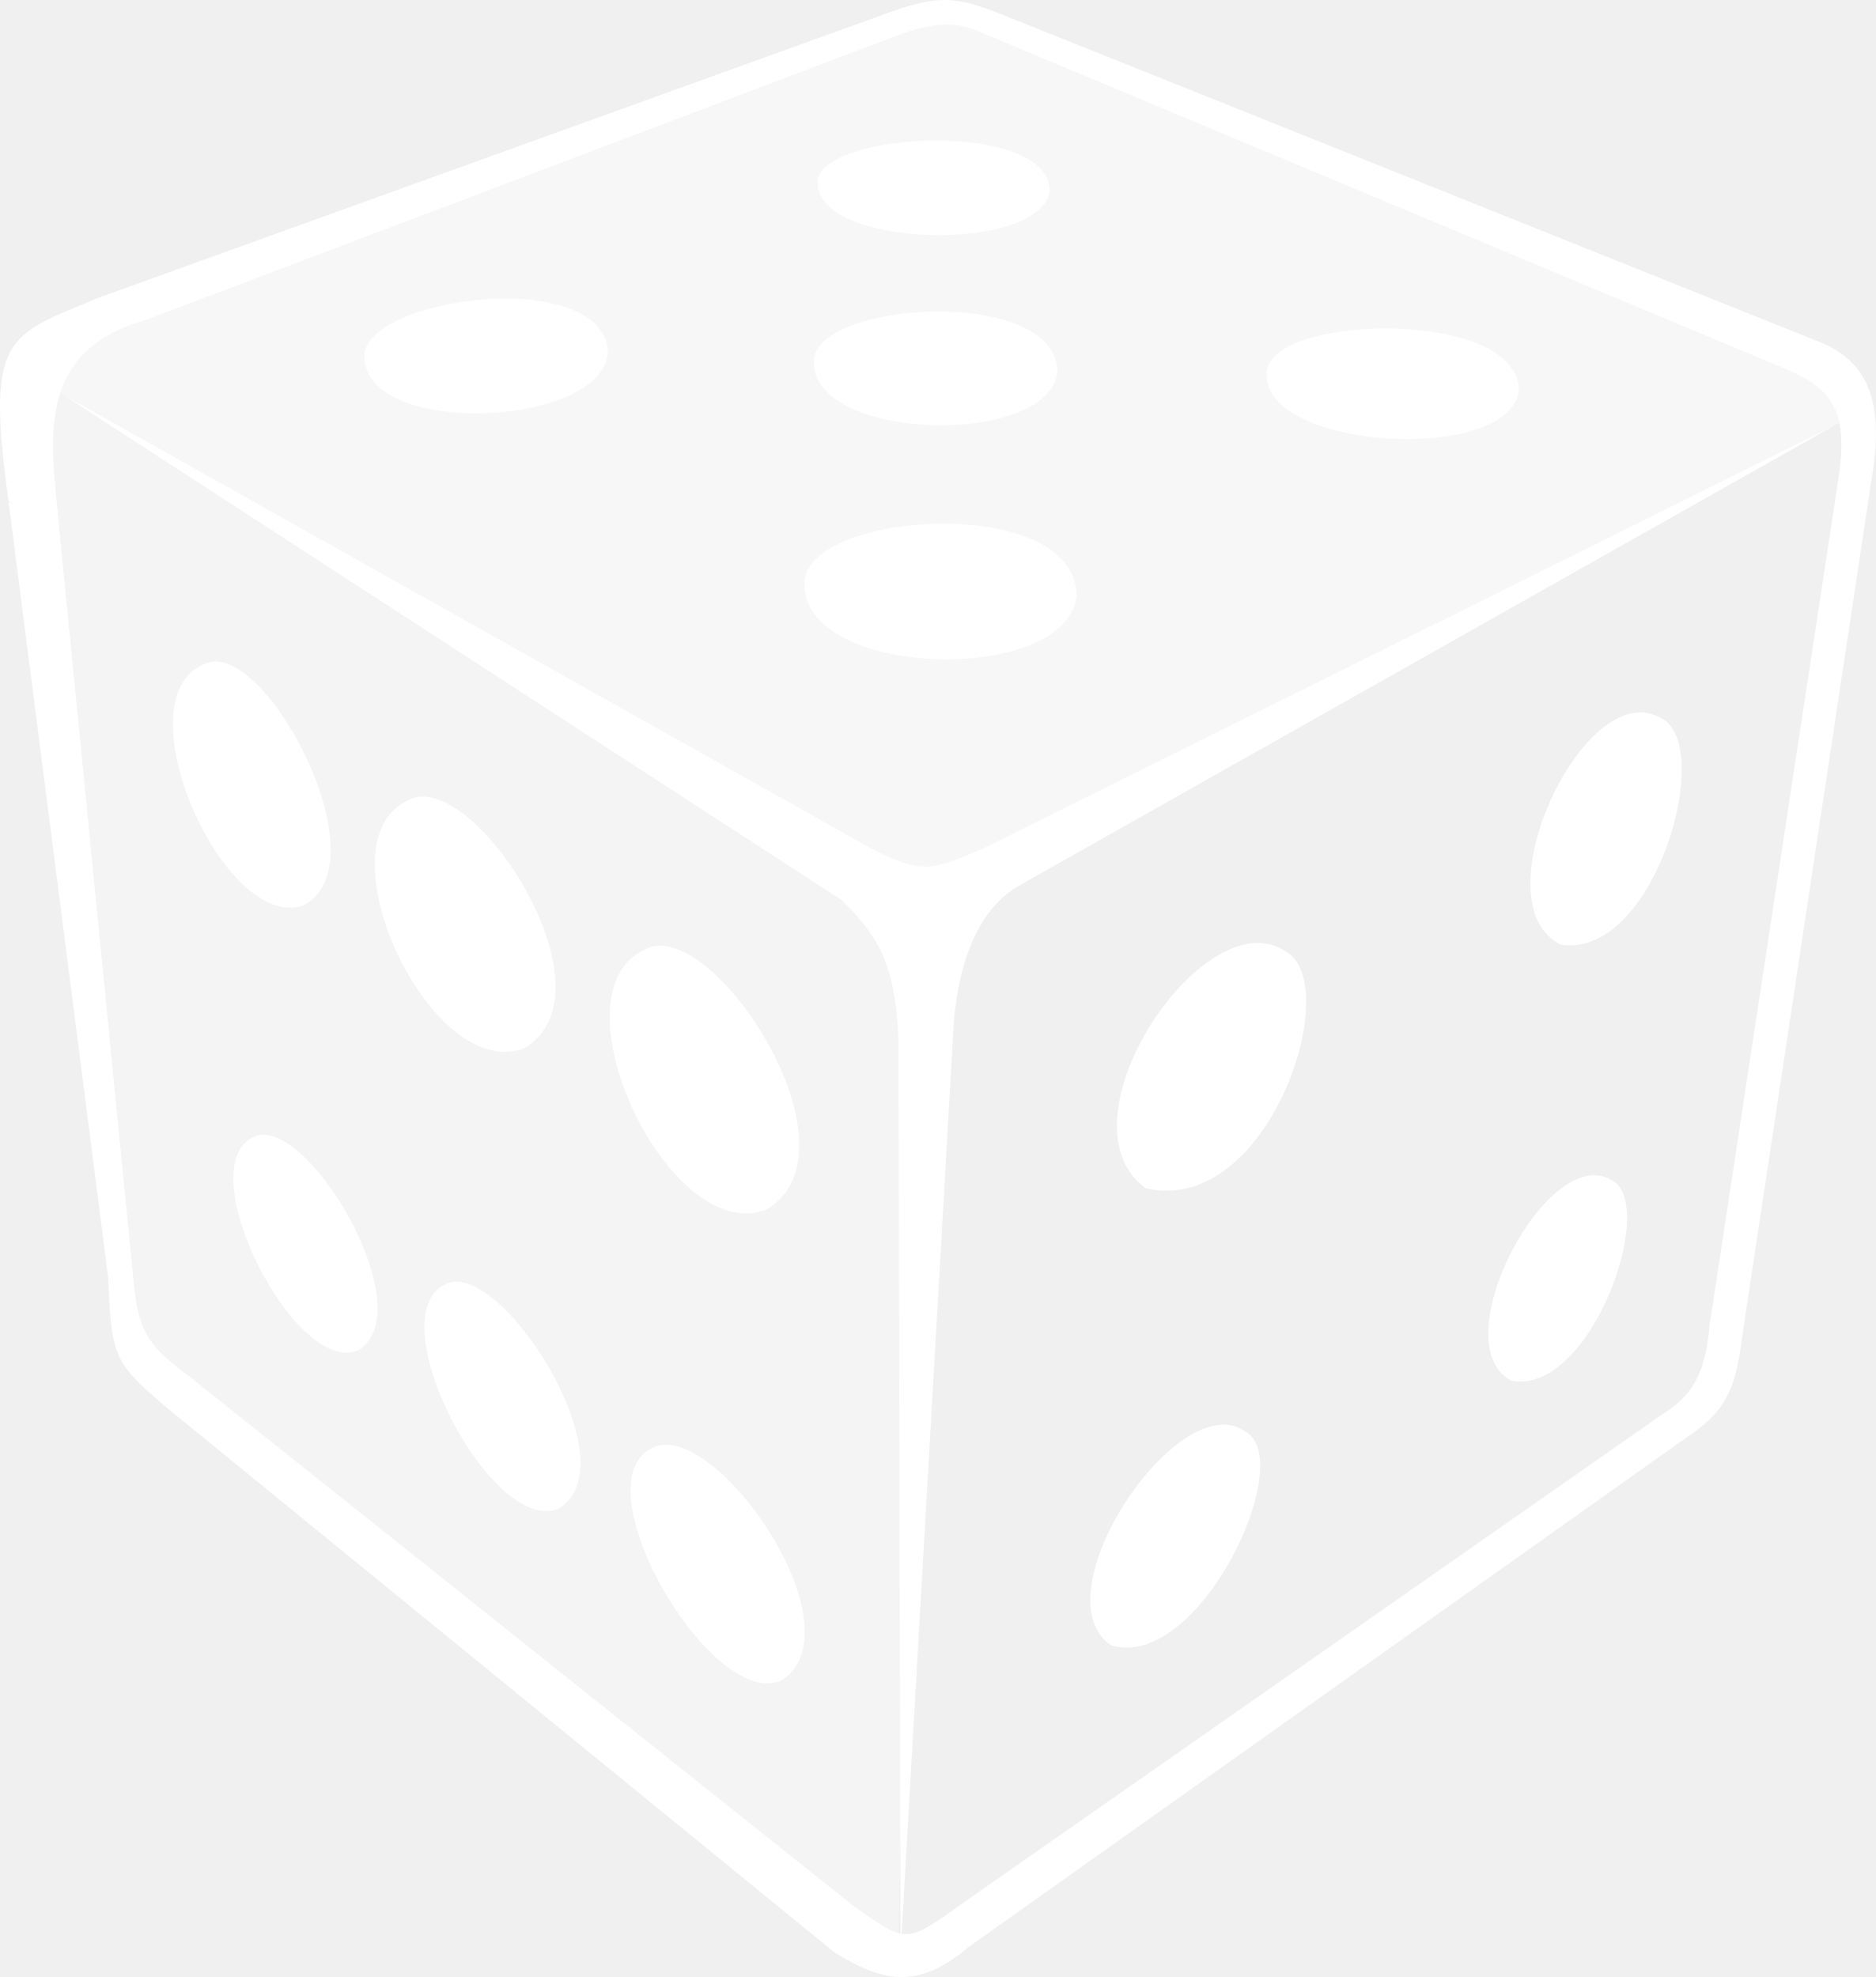
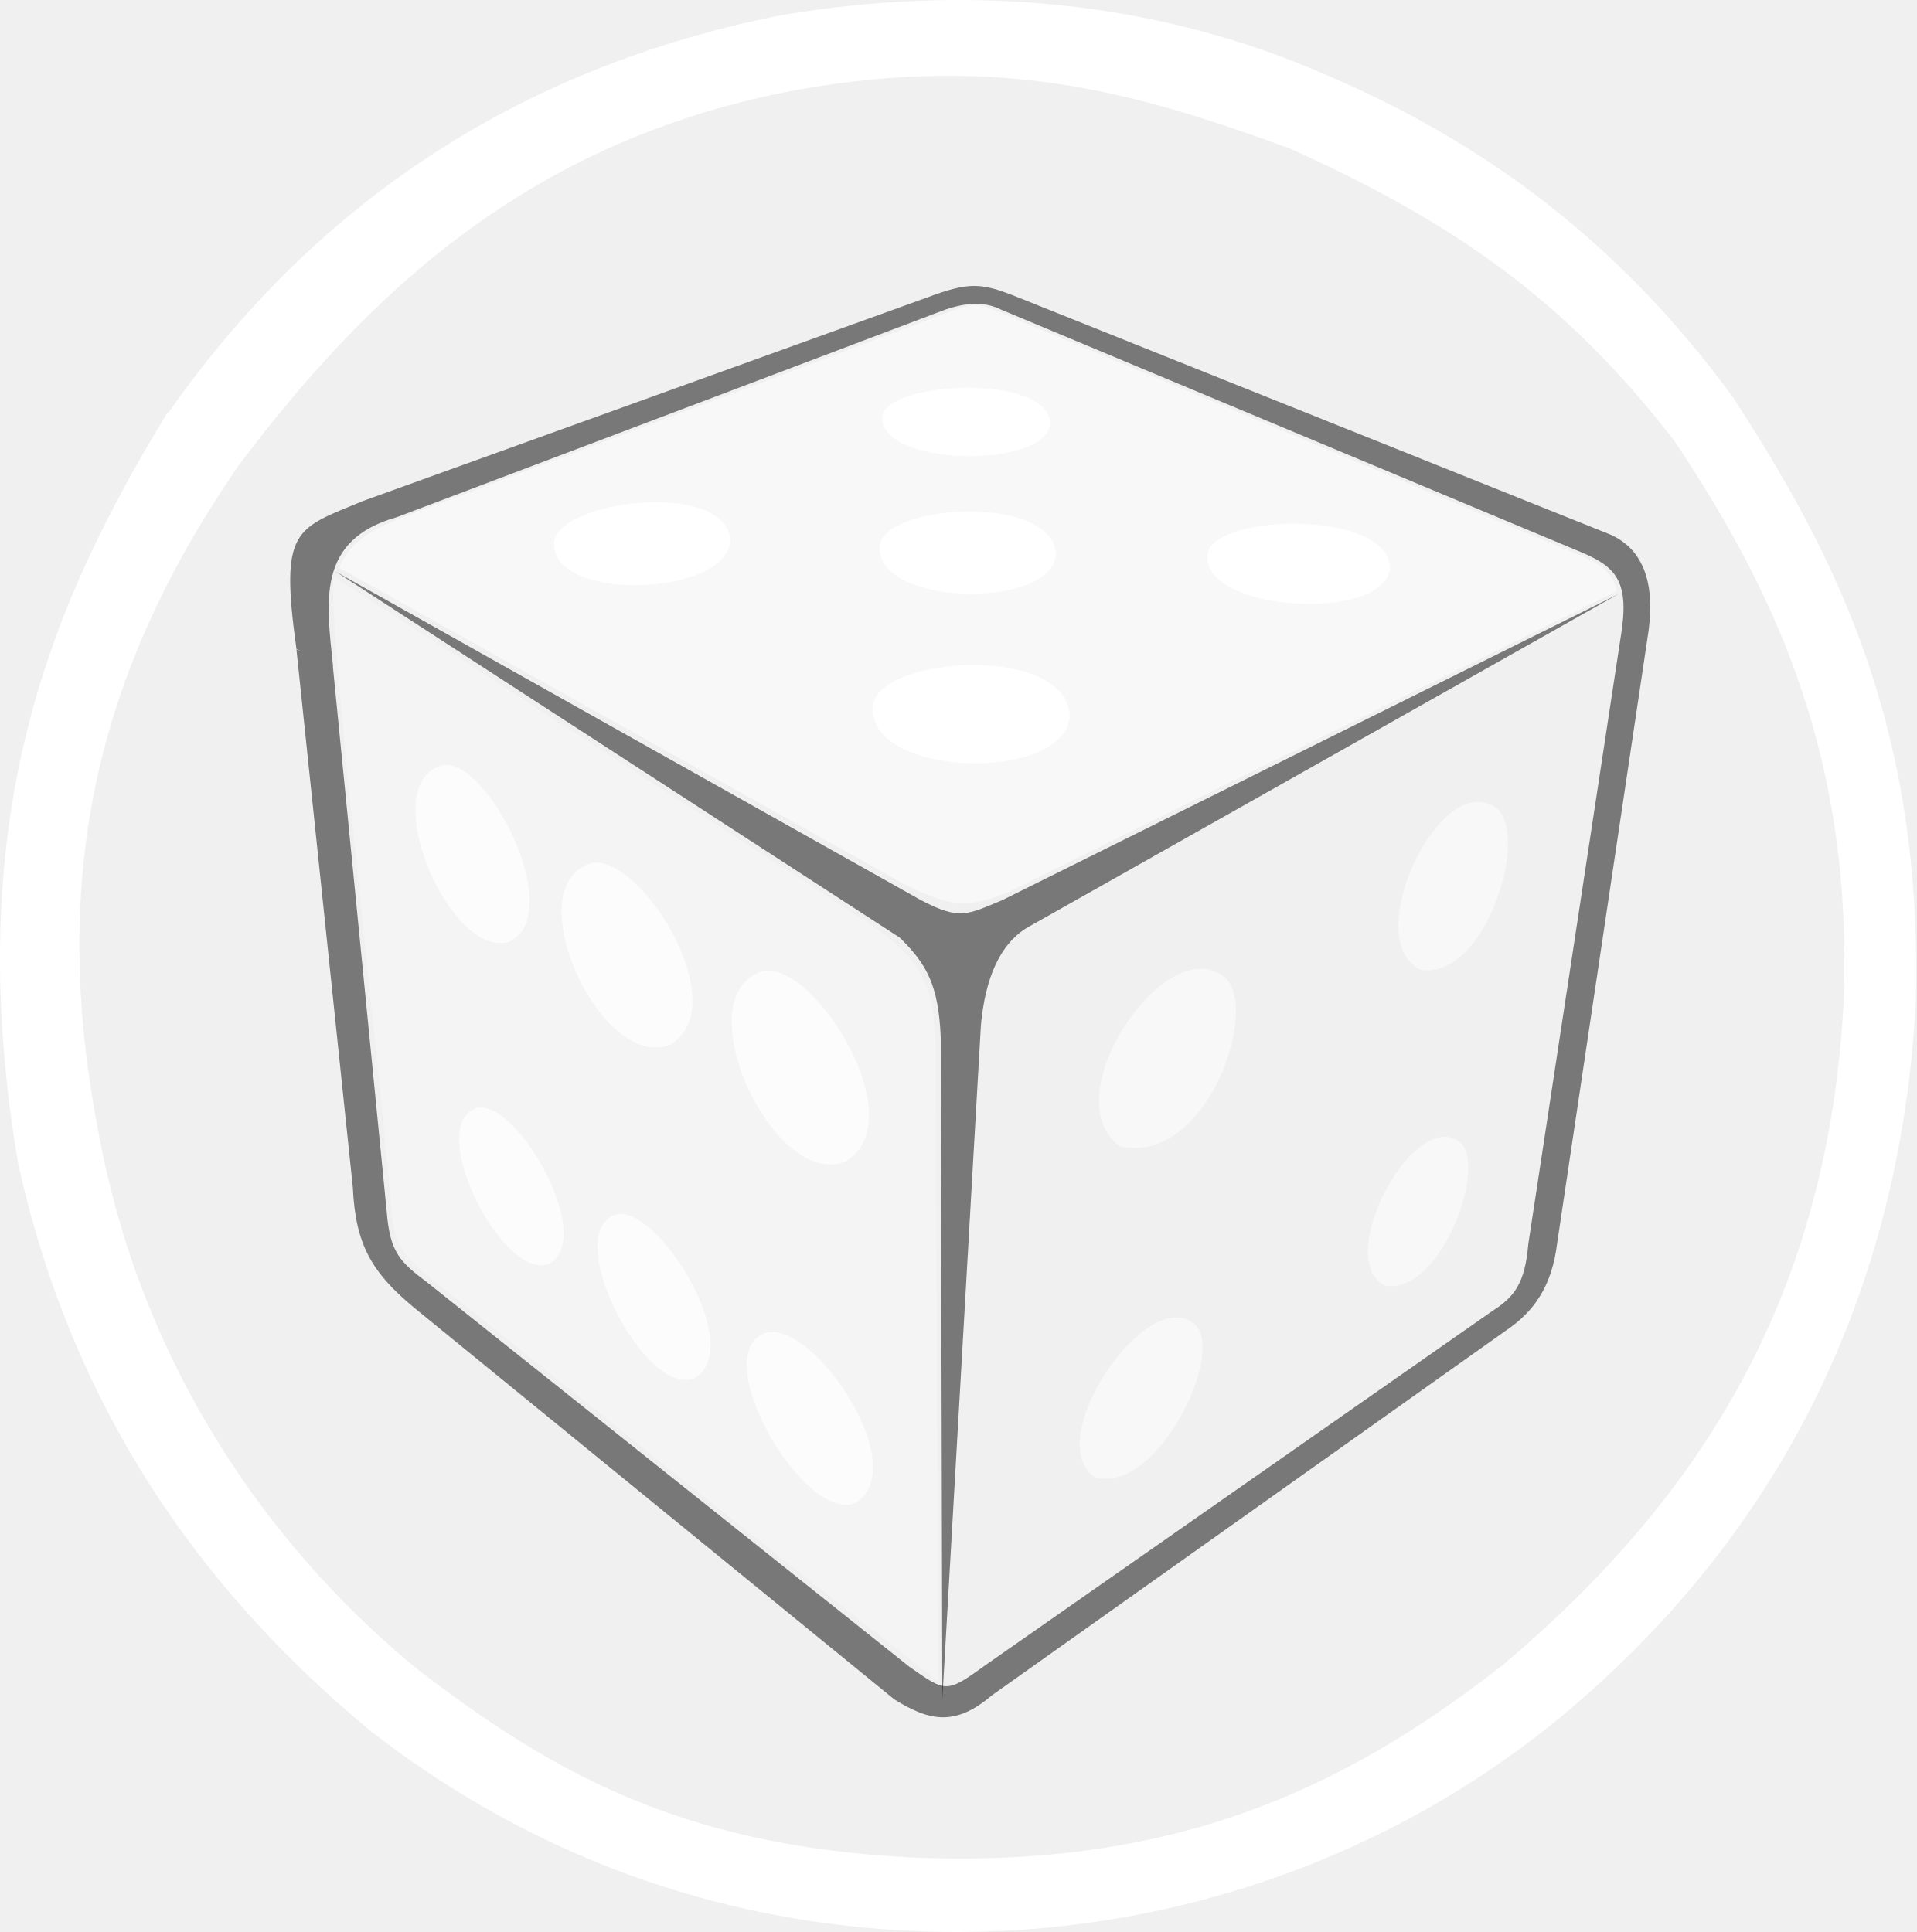
- <svg xmlns="http://www.w3.org/2000/svg" id="svg2" version="1.1" width="326.562" height="344.205">
+ <svg xmlns="http://www.w3.org/2000/svg" id="svg2" version="1.1" width="460.694" height="464.59">
  <defs id="defs6" />
-   <g id="layer4" style="display:none" transform="translate(-62.20001,-26.06568)">
-     <path style="fill:#008080;stroke:#000000;stroke-width:1px;stroke-linecap:butt;stroke-linejoin:miter;stroke-opacity:1" d="m -26.372,-27.942 0,469.207 498.519,0 0,-469.207 z" id="path3797" />
+   <g id="layer7" style="display:inline" transform="translate(-89.56883,113.2428)">
+     <path style="opacity:0.5;fill:#ffffff;fill-opacity:1;stroke:none" d="m 383.028,121.086 c -13.999,-9.216 -40.218,29.661 -24.264,41.307 21.475,5.042 34.828,-35.873 24.264,-41.307 z" id="path3808" />
+     <path id="path3810" d="m 448.199,80.394 c -13.108,-7.116 -31.662,32.454 -17.154,39.578 16.358,2.662 27.258,-35.428 17.154,-39.578 z" style="opacity:0.5;fill:#ffffff;fill-opacity:1;stroke:none" />
+     <path style="opacity:0.5;fill:#ffffff;fill-opacity:1;stroke:none" d="m 439.717,160.886 c -11.024,-6.336 -29.477,28.644 -17.261,35.016 13.886,2.608 25.785,-31.27 17.261,-35.016 z" id="path3812" />
+     <path id="path3814" d="m 376.177,204.783 c -11.605,-8.371 -36.32,28.644 -23.384,37.195 15.242,4.53 32.492,-32.012 23.384,-37.195 z" style="opacity:0.5;fill:#ffffff;fill-opacity:1;stroke:none" />
+     <path id="path3816" d="m 271.545,120.861 c -16.508,7.552 4.151,51.782 21.203,45.252 17.49,-10.252 -9.657,-51.766 -21.203,-45.252 z" style="opacity:0.75;fill:#ffffff;fill-opacity:1;stroke:none" />
+     <path style="opacity:0.75;fill:#ffffff;fill-opacity:1;stroke:none" d="m 230.364,94.864 c -15.743,7.202 3.958,49.381 20.22,43.154 16.679,-9.777 -9.21,-49.366 -20.22,-43.154 z" id="path3818" />
+     <path id="path3820" d="m 194.829,71.171 c -14.531,6.077 3.467,46.707 17.317,41.981 14.225,-7.379 -7.119,-47.299 -17.317,-41.981 z" style="opacity:0.75;fill:#ffffff;fill-opacity:1;stroke:none" />
+     <path style="opacity:0.75;fill:#ffffff;fill-opacity:1;stroke:none" d="m 203.286,153.563 c -10.872,5.633 7.498,41.578 18.381,37.061 11.56,-6.89 -9.419,-42.074 -18.381,-37.061 z" id="path3822" />
+     <path id="path3824" d="m 236.64,179.212 c -11.423,6.106 8.499,43.875 19.948,38.947 12.919,-7.67 -10.537,-44.372 -19.948,-38.947 z" style="opacity:0.75;fill:#ffffff;fill-opacity:1;stroke:none" />
+     <path style="opacity:0.75;fill:#ffffff;fill-opacity:1;stroke:none" d="m 272.356,207.887 c -11.751,7.061 11.313,45.929 23.154,40.113 13.811,-9.13 -12.483,-46.908 -23.154,-40.113 z" id="path3826" />
+     <path style="fill:#ffffff;fill-opacity:1;stroke:none" d="m 299.401,56.555 c -1.377,17.194 45.936,18.516 47.357,2.531 -0.441,-17.567 -46.128,-14.655 -47.357,-2.531 z" id="path3828" />
+     <path id="path3850" d="m 301.052,18.03 c -1.232,14.409 41.096,15.517 42.368,2.121 -0.395,-14.722 -41.268,-12.282 -42.368,-2.121 z" style="fill:#ffffff;fill-opacity:1;stroke:none" />
+     <path style="fill:#ffffff;fill-opacity:1;stroke:none" d="m 301.715,-13.128 c -1.174,11.975 39.158,12.895 40.369,1.762 -0.376,-12.234 -39.322,-10.207 -40.369,-1.762 z" id="path3852" />
+     <path style="fill:#ffffff;fill-opacity:1;stroke:none" d="m 222.764,17.418 c -0.213,14.46 42.088,12.58 42.412,-0.873 -1.432,-14.657 -42.032,-9.34 -42.412,0.873 z" id="path3854" />
+     <path style="fill:#ffffff;fill-opacity:1;stroke:none" d="m 379.9,19.927 c -1.864,13.91 41.987,16.591 43.85,3.664 0.19,-14.274 -42.297,-13.464 -43.85,-3.664 z" id="path3856" />
  </g>
-   <g id="layer7" style="display:inline" transform="translate(-62.20001,-26.06568)">
-     <path style="fill:#ffffff;fill-opacity:1;stroke:none" d="m 285.891,191.638 c -13.999,-9.216 -40.218,29.661 -24.264,41.307 21.475,5.042 34.828,-35.873 24.264,-41.307 z" id="path3808" />
-     <path id="path3810" d="m 351.062,150.947 c -13.108,-7.116 -31.662,32.454 -17.154,39.578 16.358,2.662 27.258,-35.428 17.154,-39.578 z" style="fill:#ffffff;fill-opacity:1;stroke:none" />
-     <path style="fill:#ffffff;fill-opacity:1;stroke:none" d="m 342.58,231.439 c -11.024,-6.336 -29.477,28.644 -17.261,35.016 13.886,2.608 25.785,-31.27 17.261,-35.016 z" id="path3812" />
-     <path id="path3814" d="m 279.04,275.335 c -11.605,-8.371 -36.32,28.644 -23.384,37.195 15.242,4.53 32.492,-32.012 23.384,-37.195 z" style="fill:#ffffff;fill-opacity:1;stroke:none" />
-     <path id="path3816" d="m 174.408,191.413 c -16.508,7.552 4.151,51.782 21.203,45.252 17.49,-10.252 -9.657,-51.766 -21.203,-45.252 z" style="fill:#ffffff;fill-opacity:1;stroke:none" />
-     <path style="fill:#ffffff;fill-opacity:1;stroke:none" d="m 133.227,165.417 c -15.743,7.202 3.958,49.381 20.22,43.154 16.679,-9.777 -9.21,-49.366 -20.22,-43.154 z" id="path3818" />
-     <path id="path3820" d="m 97.692,141.723 c -14.531,6.077 3.467,46.707 17.317,41.981 14.225,-7.379 -7.119,-47.299 -17.317,-41.981 z" style="fill:#ffffff;fill-opacity:1;stroke:none" />
-     <path style="fill:#ffffff;fill-opacity:1;stroke:none" d="m 106.149,224.115 c -10.872,5.633 7.498,41.578 18.381,37.061 11.56,-6.89 -9.419,-42.074 -18.381,-37.061 z" id="path3822" />
-     <path id="path3824" d="m 139.503,249.764 c -11.423,6.106 8.499,43.875 19.948,38.947 12.919,-7.67 -10.537,-44.372 -19.948,-38.947 z" style="fill:#ffffff;fill-opacity:1;stroke:none" />
-     <path style="fill:#ffffff;fill-opacity:1;stroke:none" d="m 175.219,278.44 c -11.751,7.061 11.313,45.929 23.154,40.113 13.811,-9.13 -12.483,-46.908 -23.154,-40.113 z" id="path3826" />
-     <path style="fill:#ffffff;fill-opacity:1;stroke:none" d="m 202.264,127.107 c -1.377,17.194 45.936,18.516 47.357,2.531 -0.441,-17.567 -46.128,-14.655 -47.357,-2.531 z" id="path3828" />
-     <path id="path3850" d="m 203.915,88.583 c -1.232,14.409 41.096,15.517 42.368,2.121 -0.395,-14.722 -41.268,-12.282 -42.368,-2.121 z" style="fill:#ffffff;fill-opacity:1;stroke:none" />
-     <path style="fill:#ffffff;fill-opacity:1;stroke:none" d="m 204.578,57.425 c -1.174,11.975 39.158,12.895 40.369,1.762 -0.376,-12.234 -39.322,-10.207 -40.369,-1.762 z" id="path3852" />
-     <path style="fill:#ffffff;fill-opacity:1;stroke:none" d="m 125.627,87.97 c -0.213,14.46 42.088,12.58 42.412,-0.873 -1.432,-14.657 -42.032,-9.34 -42.412,0.873 z" id="path3854" />
-     <path style="fill:#ffffff;fill-opacity:1;stroke:none" d="m 282.763,90.479 c -1.864,13.91 41.987,16.591 43.85,3.664 0.19,-14.274 -42.297,-13.464 -43.85,-3.664 z" id="path3856" />
+   <g id="layer3" style="display:inline" transform="translate(-89.56883,113.2428)">
+     <path style="opacity:0.288;fill:#ffffff;fill-opacity:1;stroke:none" d="m 194.24,195.003 c 40.296,32.025 69.362,55.908 120.888,96.075 l -0.642,-149.355 c 0.119,-18.172 -3.013,-23.998 -16.306,-33.096 L 169.987,25.498 c -2.435,3.956 9.239,101.449 13.69,152.174 0.87,9.094 3.317,11.755 10.562,17.332 z" id="path3786" />
  </g>
-   <g id="layer3" style="display:inline" transform="translate(-62.20001,-26.06568)">
-     <path style="opacity:0.288;fill:#ffffff;fill-opacity:1;stroke:none" d="m 93.24,270.426 125.226,96.548 3.861,-156.281 c -1.306,-18.884 -7.278,-24.91 -20.571,-34.008 L 66.72,90.675 83.013,250.575 c 0.534,6.575 1.805,13.266 10.226,19.851 z" id="path3786" />
+   <g id="layer5" style="display:inline" transform="translate(-89.56883,113.2428)">
+     <path style="opacity:0;fill:none;stroke:none" d="m 316.676,297.154 7.449,-159.332 c 1.319,-14.71 4.49,-22.962 14.625,-30.555 L 481.709,27.619 457.764,197.167 z" id="path3800" />
  </g>
-   <g id="layer5" style="display:inline" transform="translate(-62.20001,-26.06568)">
-     <path style="opacity:0;fill:none;stroke:none" d="m 219.539,367.706 7.449,-159.332 c 1.319,-14.71 4.49,-22.962 14.625,-30.555 L 384.572,98.171 360.627,267.719 z" id="path3800" />
+   <g id="layer6" style="display:inline" transform="translate(-89.56883,113.2428)">
+     <path style="opacity:0.525;fill:#ffffff;stroke:none" d="m 171.102,23.279 135.254,75.747 c 13.529,6.993 17.767,6.537 33.109,-1.453 l 138.833,-68.683 c -0.869,-4.34 -3.96,-6.461 -8.678,-8.529 L 329.078,-38.496 c -4.139,-1.677 -5.412,-1.732 -9.43,-0.461 l -134.332,50.512 c -8.559,3.549 -11.963,6.555 -14.215,11.724 z" id="path3803" />
  </g>
-   <g id="layer6" style="display:inline" transform="translate(-62.20001,-26.06568)">
-     <path style="opacity:0.475;fill:#ffffff;stroke:none" d="M 68.858,92.287 209.387,172.769 c 15.88,9.344 14.912,7.544 34.62,-2.293 L 384.184,98.769 c 0.307,-4.34 -1.693,-6.293 -6.41,-8.361 L 226.29,27.648 76.304,83.057 z" id="path3803" />
+   <g id="layer2" style="display:inline" transform="translate(-89.56883,113.2428)">
+     <path style="opacity:0.5;fill:#000000;fill-opacity:1;stroke:none" d="m 160.834,42.912 13.557,129.317 c 0.625,13.766 4.502,20.409 14.517,28.81 l 115.641,94.35 c 8.892,5.567 14.927,6.302 23.518,-0.975 L 451.673,206.675 c 6.489,-4.386 11.005,-10.4 12.272,-21.084 L 485.59,40.576 c 2.264,-13.268 -0.817,-21.598 -8.754,-25.227 L 334.22,-41.773 c -8.72,-3.5 -11.532,-3.776 -21.916,0.127 L 176.679,7.288 C 160.522,14.014 156.806,13.756 160.834,42.806 l 8.806,4.21 c -1.576,-15.472 -4.112,-30.415 15.333,-35.899 l 131.794,-49.887 c 5.519,-1.844 9.564,-1.955 13.576,0.026 l 139.863,58.493 c 7.971,3.467 11.207,7.007 9.005,20.172 L 456.99,185.939 c -0.792,9.453 -3.371,12.717 -8.614,16.057 l -121.907,85.191 c -9.386,6.759 -9.404,6.611 -18.311,0.352 L 192.204,195.084 c -6.582,-4.923 -8.907,-7.278 -9.677,-17.121 L 169.521,46.271 z" id="path3015" />
+     <path style="opacity:0.5;fill:#000000;fill-opacity:1;stroke:none" d="m 170.23,24.18 140.746,79.042 c 9.312,4.861 11.037,3.536 19.548,0 L 478.603,29.637 336.473,109.852 c -6.487,3.958 -10.031,12.043 -11.079,23.422 l -9.28,162.14 -0.379,-159.196 c -0.527,-12.606 -3.403,-17.665 -9.859,-23.987 z" id="path3805" />
  </g>
-   <g id="layer2" style="display:inline" transform="translate(-62.20001,-26.06568)">
-     <path style="fill:#ffffff;fill-opacity:1;stroke:none" d="m 63.697,113.464 17.333,135.051 c 0.625,13.766 0.725,14.675 10.74,23.076 L 207.412,365.941 c 8.892,5.567 14.927,6.302 23.518,-0.975 l 123.606,-87.739 c 6.489,-4.386 9.58,-7.075 10.847,-17.759 l 22.596,-149.765 c 2.264,-13.268 -0.341,-20.173 -8.279,-23.802 L 237.083,28.779 c -8.72,-3.5 -11.532,-3.776 -21.916,0.127 L 79.542,77.84 c -16.156,6.725 -19.873,6.467 -15.845,35.517 l 8.806,4.21 C 70.927,102.095 68.391,87.152 87.836,81.669 L 219.63,31.781 c 5.519,-1.844 9.564,-1.955 13.576,0.026 l 139.863,58.493 c 7.971,3.467 11.207,7.007 9.005,20.172 L 359.853,256.491 c -0.792,9.453 -3.371,12.717 -8.614,16.057 l -121.907,85.191 c -9.386,6.759 -9.404,6.611 -18.311,0.352 L 95.067,265.636 c -6.582,-4.923 -8.907,-7.278 -9.677,-17.121 L 72.384,116.823 z" id="path3015" />
-     <path style="fill:#ffffff;stroke:none" d="M 73.093,94.733 213.838,173.775 c 9.312,4.861 11.037,3.536 19.548,0 L 381.466,100.189 239.336,180.404 c -6.487,3.958 -10.031,12.043 -11.079,23.422 l -9.28,162.14 -0.379,-159.196 c -0.527,-12.606 -3.403,-17.665 -9.859,-23.987 z" id="path3805" />
+   <g id="layer1" transform="translate(-27.36882,-16.4864)">
+     <path id="path3795" d="m 67.688,115.638 17.926,11.541 c -38.071,54.4 -45.659,105.374 -34.363,162.707 11.251,59.57 44.852,102.362 77.09,128.497 30.709,23.344 61.528,41.816 117.539,44.741 61.887,2.811 103.338,-15.21 143.11,-46.519 47.827,-40.477 78.132,-89.169 81.659,-160.024 C 472.614,200.411 455.62,160.886 429.94,122.553 403.993,88.857 377.068,70.08 337.66,52.274 302.371,39.396 269.084,29.095 218.765,38.135 155.335,50.03 115.893,86.256 82.806,131.022 L 67.676,115.98 C 104.169,63.845 153.879,32.282 215.213,20.139 c 44.265,-7.461 89.719,-3.94 131.846,14.729 35.623,15.32 69.023,38.785 96.925,77.166 25.877,39.634 45.459,80.544 44.004,144.715 -3.268,65.439 -29.204,126.197 -85.933,173.063 -47.968,39.23 -106.525,54.057 -158.572,50.838 -43.352,-2.538 -87.179,-17.013 -126.738,-47.69 C 69.199,393.755 43.093,347.513 31.757,296.422 17.673,213.259 39.589,161.61 67.688,115.638 z" style="fill:#ffffff;fill-opacity:1;stroke:none;display:inline" />
  </g>
</svg>
